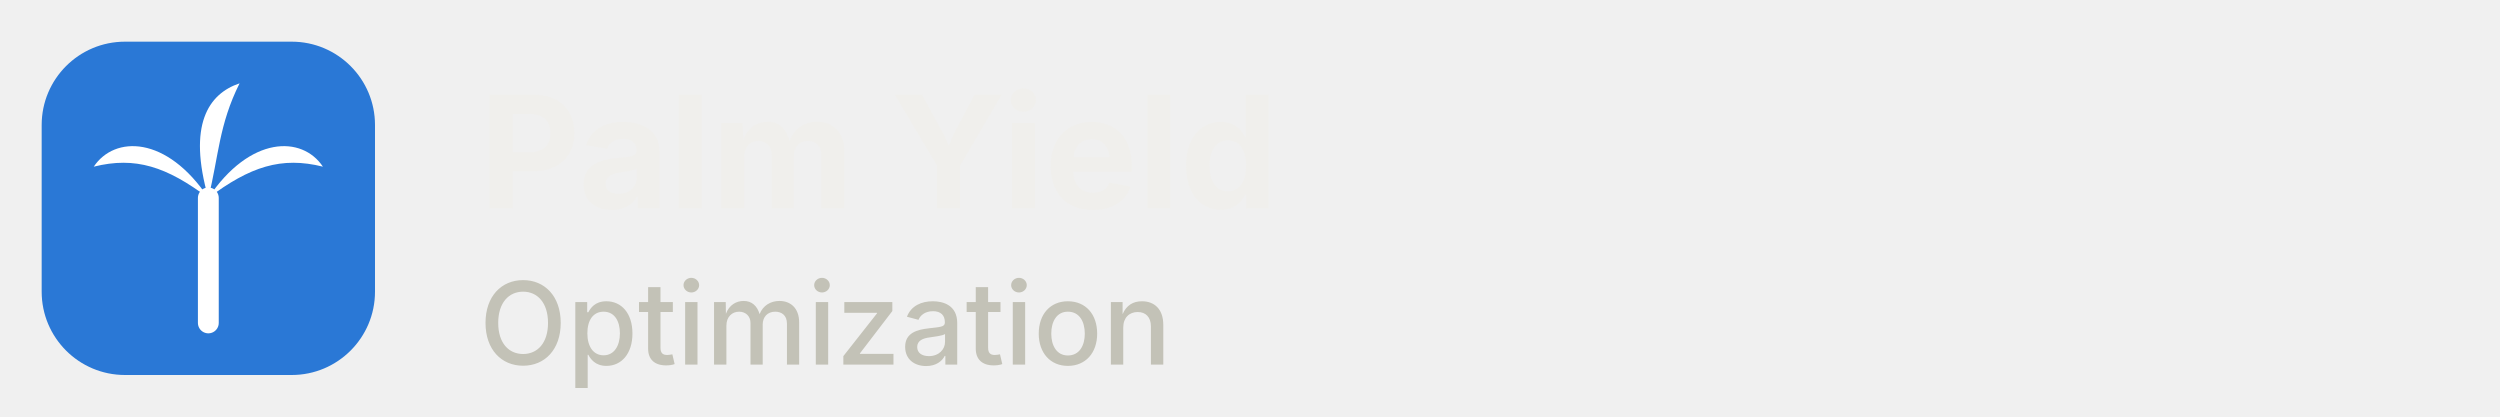
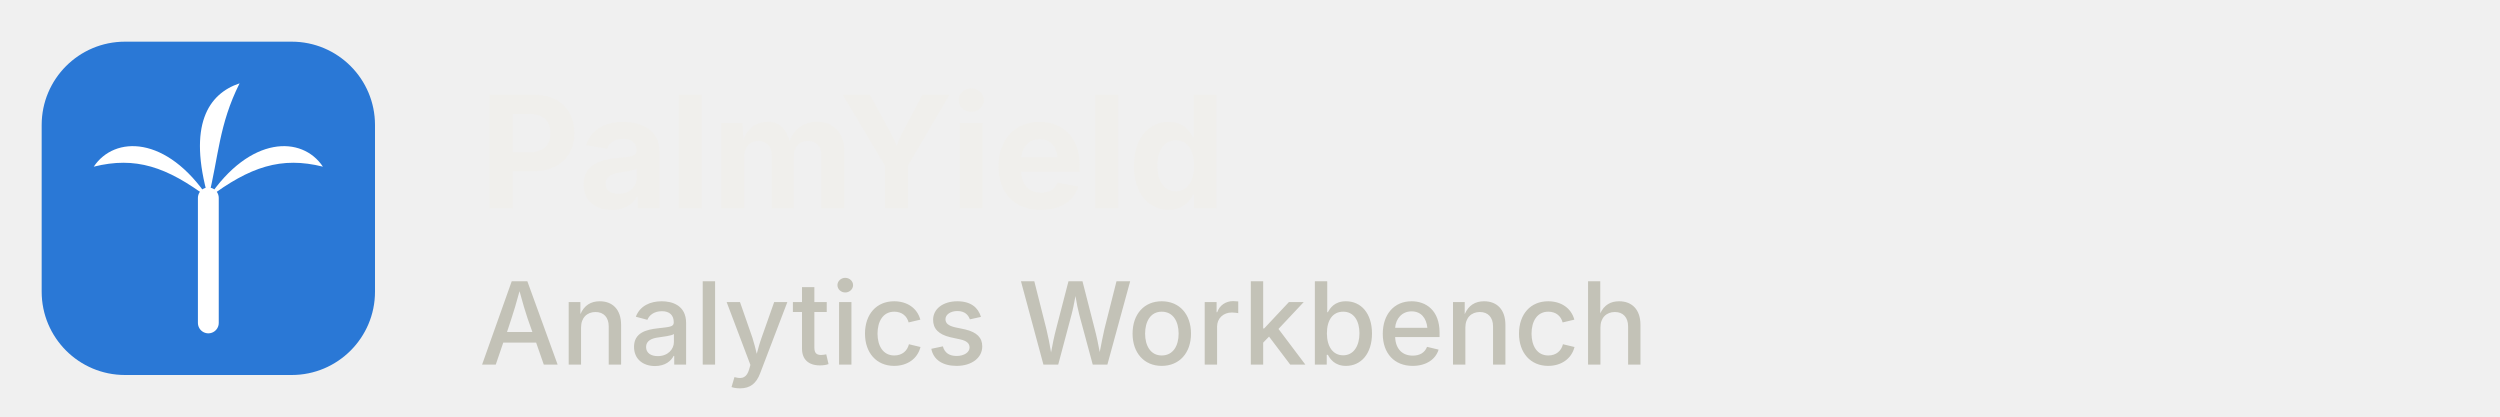
<svg xmlns="http://www.w3.org/2000/svg" width="240" height="40" viewBox="0 0 240 40">
  <g transform="translate(4,4)">
    <rect width="32" height="32" rx="8" fill="#2a78d6" />
    <path d="M16 27 V15" stroke="#ffffff" stroke-width="2" stroke-linecap="round" />
    <path d="M16 15 C12 9 7 9 5 12 C9 11 12 12 16 15 Z" fill="#ffffff" />
    <path d="M16 15 C20 9 25 9 27 12 C23 11 20 12 16 15 Z" fill="#ffffff" />
    <path d="M16 15 C14 8 16 5 19 4 C17 8 17 11 16 15 Z" fill="#ffffff" />
  </g>
-   <text x="46" y="20" font-family="system-ui, -apple-system, Segoe UI, sans-serif" font-size="15" font-weight="700" fill="#f0efec">Palm Yield</text>
-   <text x="46" y="35" font-family="system-ui, -apple-system, Segoe UI, sans-serif" font-size="11" font-weight="500" fill="#c3c2b7">Optimization</text>
+   <text x="46" y="20" font-family="system-ui, -apple-system, Segoe UI, sans-serif" font-size="15" font-weight="700" fill="#f0efec">PalmYield</text>
+   <text x="46" y="35" font-family="system-ui, -apple-system, Segoe UI, sans-serif" font-size="11" font-weight="500" fill="#c3c2b7">Analytics Workbench</text>
</svg>
